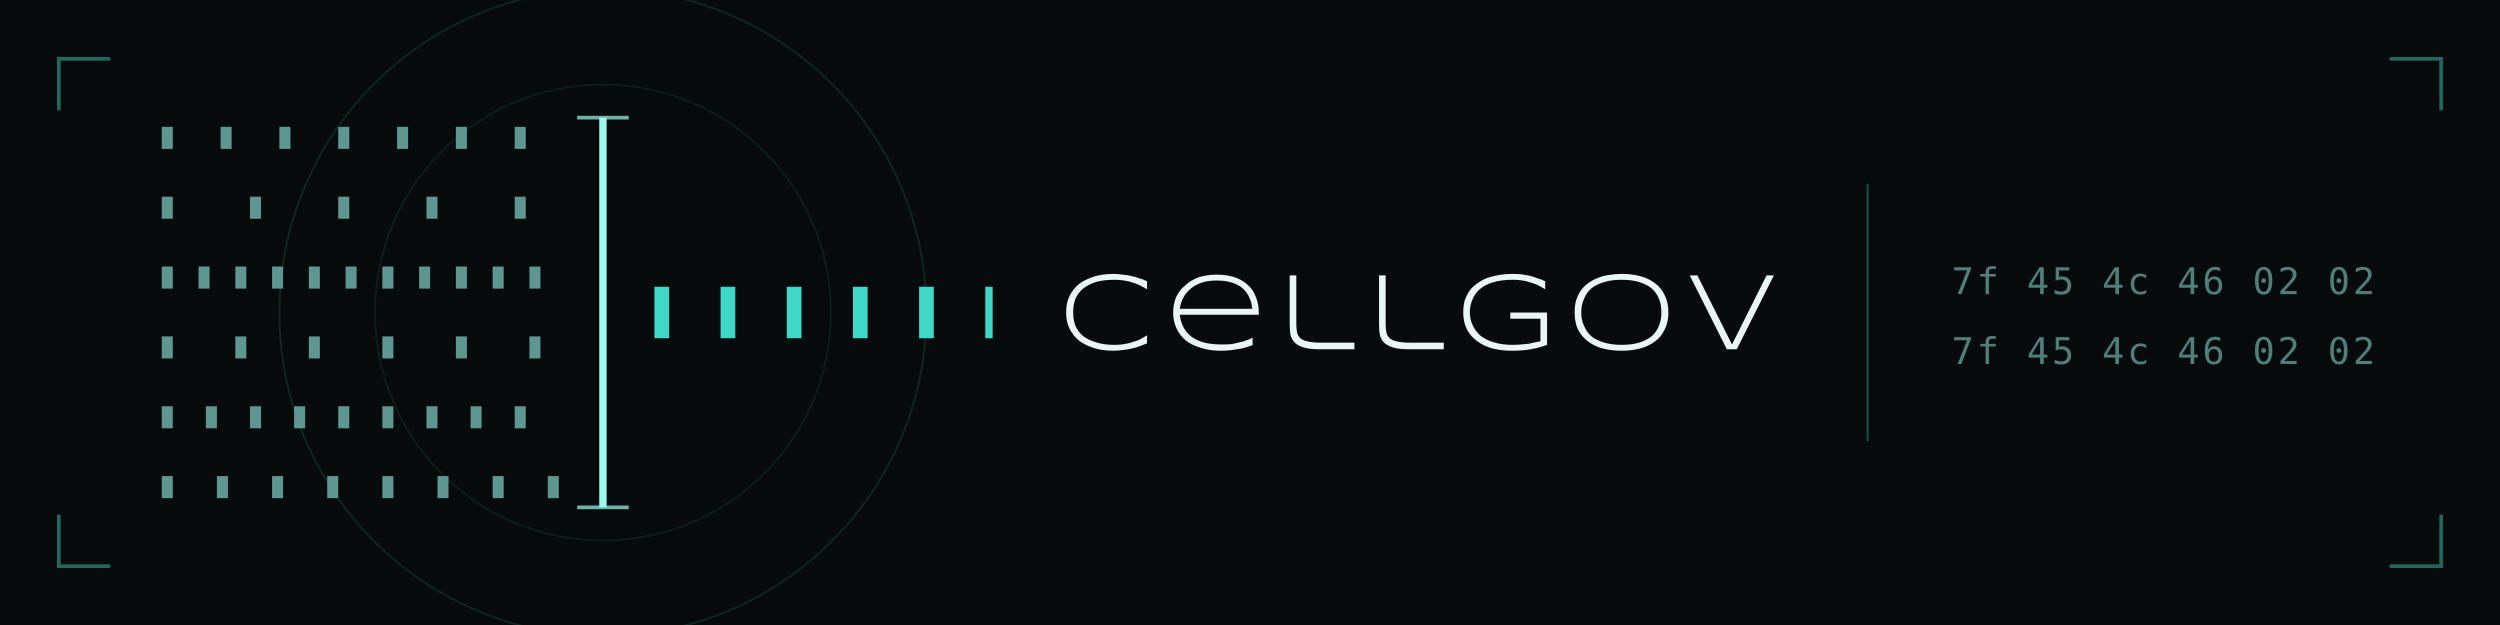
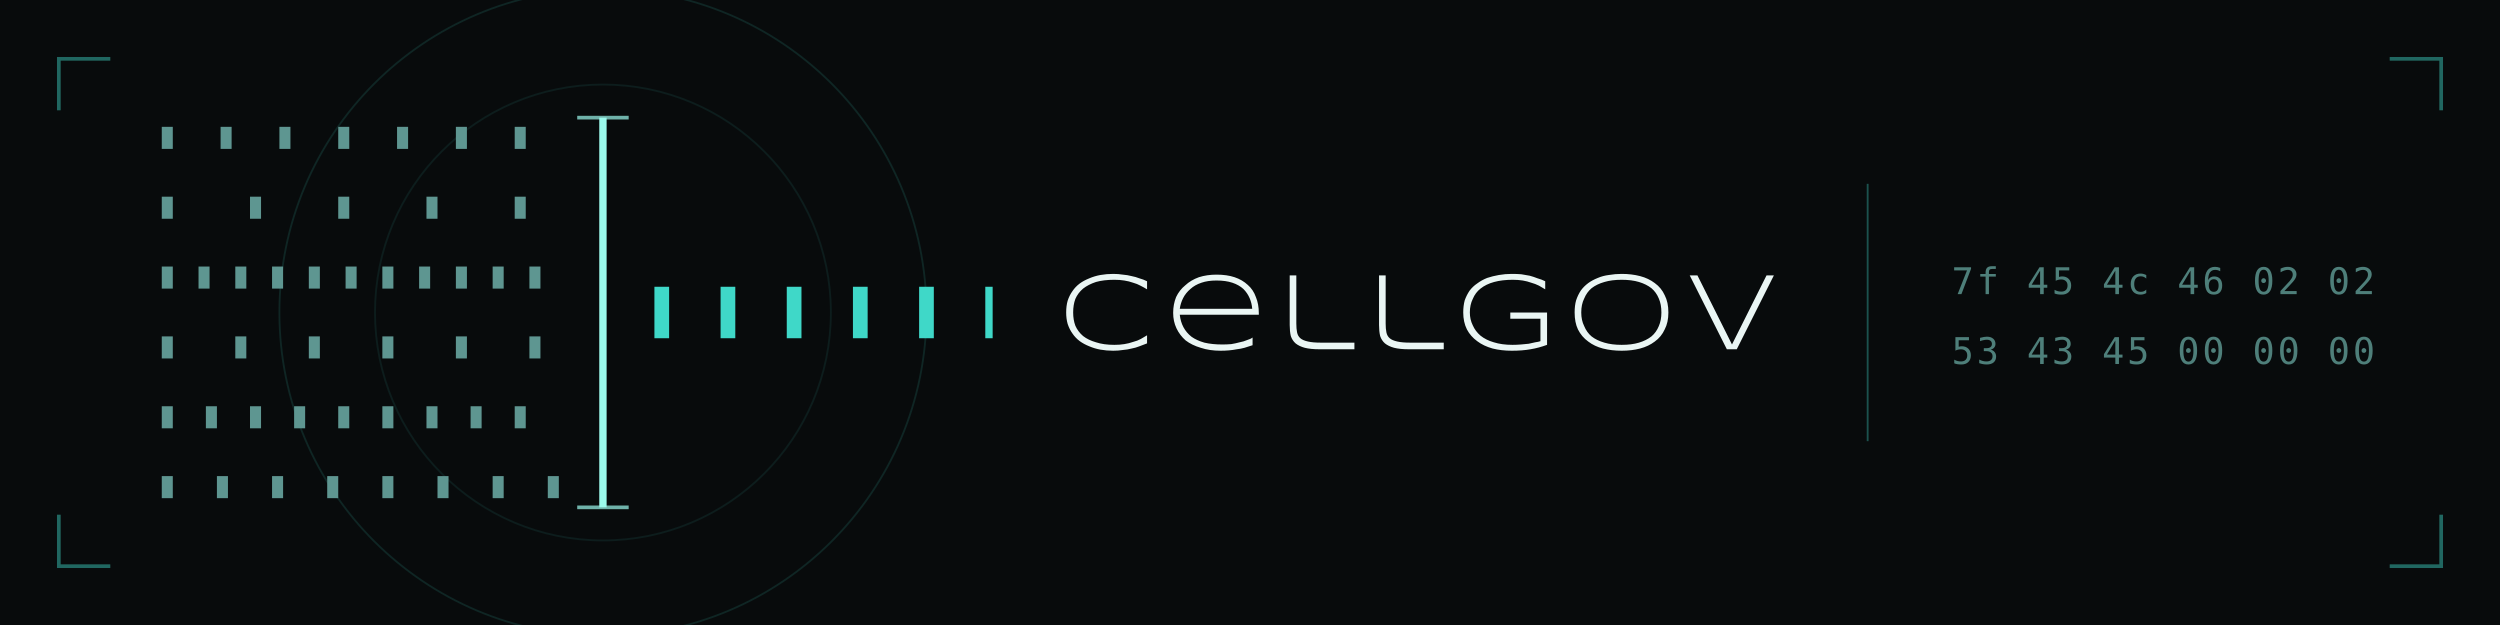
<svg xmlns="http://www.w3.org/2000/svg" width="1360" height="340" viewBox="0 0 680 170" role="img" aria-label="CellGov">
  <style>
@media (prefers-reduced-motion: no-preference) {
@keyframes march {
0%{stroke-dashoffset:0}8%{stroke-dashoffset:-8}14%{stroke-dashoffset:-12}
22%{stroke-dashoffset:-70}28%{stroke-dashoffset:-78}38%{stroke-dashoffset:-84}
46%{stroke-dashoffset:-140}54%{stroke-dashoffset:-148}62%{stroke-dashoffset:-152}
72%{stroke-dashoffset:-205}80%{stroke-dashoffset:-212}90%{stroke-dashoffset:-218}
100%{stroke-dashoffset:-240}
}
@keyframes mout{to{stroke-dashoffset:-198}}
@keyframes gpulse{0%,100%{opacity:.6}50%{opacity:1}}
.lane{animation-name:march;animation-timing-function:linear;animation-iteration-count:infinite}
.l1{animation-duration:15s;animation-delay:-0s}
.l2{animation-duration:16s;animation-delay:-3.5s}
.l3{animation-duration:17s;animation-delay:-9s}
.l4{animation-duration:18.5s;animation-delay:-13s}
.l5{animation-duration:19s;animation-delay:-5.5s}
.l6{animation-duration:21s;animation-delay:-17.5s}
.out{animation-name:mout;animation-duration:3.6s}
.gate{animation:gpulse 2.8s ease-in-out infinite}
}
.b{font-family:ui-monospace,SFMono-Regular,Menlo,Consolas,monospace;font-size:10px;letter-spacing:.8px;fill:#4E7F7A}
</style>
  <rect width="680" height="170" fill="#080B0C" />
  <circle cx="164" cy="85" r="88" fill="none" stroke="#3FD8C8" stroke-width=".5" opacity=".13" />
  <circle cx="164" cy="85" r="62" fill="none" stroke="#3FD8C8" stroke-width=".5" opacity=".09" />
  <path d="M16 30V16H30" fill="none" stroke="#3FD8C8" opacity=".45" />
  <path d="M664 30V16H650" fill="none" stroke="#3FD8C8" opacity=".45" />
  <path d="M16 140V154H30" fill="none" stroke="#3FD8C8" opacity=".45" />
  <path d="M664 140V154H650" fill="none" stroke="#3FD8C8" opacity=".45" />
  <line class="lane l1" x1="44" y1="37.5" x2="152" y2="37.5" stroke="#5E9691" stroke-width="6" stroke-dasharray="3 13" />
  <line class="lane l2" x1="44" y1="56.5" x2="152" y2="56.5" stroke="#5E9691" stroke-width="6" stroke-dasharray="3 21" />
  <line class="lane l3" x1="44" y1="75.5" x2="152" y2="75.5" stroke="#5E9691" stroke-width="6" stroke-dasharray="3 7" />
  <line class="lane l4" x1="44" y1="94.5" x2="152" y2="94.5" stroke="#5E9691" stroke-width="6" stroke-dasharray="3 17" />
  <line class="lane l5" x1="44" y1="113.5" x2="152" y2="113.5" stroke="#5E9691" stroke-width="6" stroke-dasharray="3 9" />
  <line class="lane l6" x1="44" y1="132.5" x2="152" y2="132.5" stroke="#5E9691" stroke-width="6" stroke-dasharray="3 12" />
  <line class="gate" x1="164" y1="32" x2="164" y2="138" stroke="#9BFAEC" stroke-width="2" />
  <line x1="157" y1="32" x2="171" y2="32" stroke="#9BFAEC" opacity=".7" />
  <line x1="157" y1="138" x2="171" y2="138" stroke="#9BFAEC" opacity=".7" />
  <line class="lane out" x1="178" y1="85" x2="270" y2="85" stroke="#3FD8C8" stroke-width="14" stroke-dasharray="4 14" />
  <path fill="#EAF6F4" d="M312 93.4Q311 93.8 309.9 94.2Q308.9 94.6 307.8 94.8Q306.7 95.1 305.4 95.2Q304.2 95.4 302.8 95.4Q301 95.4 299.3 95.1Q297.7 94.8 296.3 94.2Q294.8 93.6 293.7 92.8Q292.5 91.9 291.7 90.7Q290.9 89.6 290.4 88.1Q290 86.7 290 85Q290 83.2 290.4 81.8Q290.9 80.3 291.7 79.2Q292.5 78 293.7 77.1Q294.8 76.3 296.3 75.7Q297.7 75.1 299.3 74.8Q301 74.5 302.8 74.5Q304.2 74.5 305.4 74.7Q306.7 74.8 307.8 75.1Q308.9 75.3 309.9 75.7Q311 76 312 76.5V78.7Q311.2 78.2 310.2 77.7Q309.3 77.2 308.2 76.9Q307.1 76.5 305.8 76.3Q304.6 76.1 303.1 76.1Q300.2 76.1 298.1 76.7Q296 77.4 294.6 78.5Q293.2 79.7 292.5 81.3Q291.9 82.9 291.9 85Q291.9 87 292.5 88.6Q293.2 90.2 294.6 91.4Q296 92.5 298.1 93.1Q300.2 93.8 303.1 93.8Q304.6 93.8 305.8 93.6Q307.1 93.4 308.2 93Q309.4 92.7 310.3 92.2Q311.2 91.7 312 91.2V93.4Z M340.7 93.9Q339.5 94.3 338.5 94.6Q337.4 94.9 336.4 95Q335.4 95.2 334.3 95.3Q333.2 95.4 332 95.4Q329 95.4 326.6 94.6Q324.2 93.9 322.5 92.6Q320.9 91.2 320 89.3Q319.1 87.4 319.1 85.1Q319.1 82.8 319.9 80.8Q320.8 78.9 322.4 77.6Q323.9 76.2 326.1 75.4Q328.3 74.7 330.9 74.7Q333.7 74.7 335.8 75.4Q337.9 76.1 339.4 77.5Q340.9 78.8 341.6 80.8Q342.4 82.7 342.4 85.2V85.6H320.9Q321.1 87.5 321.9 89Q322.7 90.5 324.1 91.6Q325.5 92.6 327.6 93.2Q329.7 93.7 332.5 93.7Q333.7 93.7 334.9 93.6Q336.1 93.4 337.2 93.1Q338.3 92.9 339.2 92.5Q340.2 92.2 340.7 91.8ZM340.6 84Q340.5 82.5 339.9 81.1Q339.3 79.7 338.2 78.6Q337 77.5 335.2 76.9Q333.4 76.3 330.9 76.3Q328.5 76.3 326.8 76.9Q325 77.5 323.8 78.6Q322.5 79.7 321.8 81.1Q321.1 82.5 320.9 84Z M352.6 88Q352.6 89.4 352.8 90.4Q353 91.4 353.7 92Q354.4 92.6 355.8 92.9Q357.1 93.2 359.3 93.2H368.4V95H358.9Q356.5 95 354.9 94.6Q353.4 94.2 352.4 93.4Q351.5 92.6 351.1 91.4Q350.8 90.1 350.8 88.4V74.9H352.6Z M376.9 88Q376.9 89.4 377.1 90.4Q377.3 91.4 378 92Q378.7 92.6 380.1 92.9Q381.4 93.2 383.6 93.2H392.7V95H383.2Q380.8 95 379.2 94.6Q377.7 94.2 376.7 93.4Q375.8 92.6 375.4 91.4Q375.1 90.1 375.1 88.4V74.9H376.9Z M411.2 74.5Q412.6 74.5 413.8 74.6Q415 74.8 416.1 75Q417.2 75.3 418.2 75.7Q419.3 76 420.3 76.5V78.7Q419.5 78.2 418.6 77.7Q417.6 77.2 416.5 76.9Q415.4 76.5 414.2 76.3Q412.9 76.1 411.5 76.1Q408.6 76.1 406.4 76.7Q404.2 77.3 402.7 78.5Q401.3 79.6 400.6 81.3Q399.8 82.9 399.8 85Q399.8 86.9 400.6 88.5Q401.3 90.1 402.7 91.3Q404.2 92.5 406.3 93.1Q408.5 93.8 411.4 93.8Q412.5 93.8 413.7 93.7Q414.8 93.6 415.8 93.5Q416.8 93.3 417.6 93.1Q418.4 93 419 92.8V86.7H410.8V85H420.8V93.8Q419.7 94.2 418.6 94.5Q417.5 94.8 416.3 95Q415.2 95.2 413.9 95.3Q412.6 95.4 411.2 95.4Q408.4 95.4 406 94.8Q403.5 94.1 401.8 92.8Q400 91.5 399 89.6Q398 87.6 398 85Q398 83.2 398.4 81.7Q398.9 80.3 399.7 79.1Q400.6 77.9 401.8 77.1Q403 76.2 404.5 75.6Q406 75.1 407.7 74.8Q409.4 74.5 411.2 74.5Z M453.8 85Q453.8 87.7 452.8 89.6Q451.9 91.6 450.1 92.9Q448.4 94.2 446.1 94.8Q443.8 95.4 441.1 95.4Q438.4 95.4 436 94.8Q433.7 94.2 432 92.9Q430.2 91.6 429.2 89.6Q428.3 87.7 428.3 85Q428.3 83.1 428.7 81.7Q429.2 80.2 430 79Q430.8 77.9 432 77Q433.1 76.2 434.6 75.6Q436 75 437.6 74.8Q439.3 74.5 441.1 74.5Q443.8 74.5 446.1 75.1Q448.4 75.7 450.1 77Q451.9 78.3 452.8 80.3Q453.8 82.2 453.8 85ZM451.9 85Q451.9 82.8 451.2 81.2Q450.5 79.5 449.2 78.4Q447.8 77.3 445.8 76.7Q443.8 76.1 441.1 76.1Q438.4 76.1 436.4 76.7Q434.3 77.3 432.9 78.4Q431.6 79.5 430.9 81.2Q430.1 82.8 430.1 85Q430.1 87.1 430.9 88.7Q431.6 90.4 432.9 91.5Q434.3 92.6 436.4 93.2Q438.4 93.8 441.1 93.8Q443.8 93.8 445.8 93.2Q447.8 92.6 449.2 91.5Q450.5 90.4 451.2 88.7Q451.9 87.1 451.9 85Z M472.4 95H469.7L459.6 74.9H461.7L471.1 93.7L480.5 74.9H482.5Z" />
  <line x1="508" y1="50" x2="508" y2="120" stroke="#3FD8C8" stroke-width=".5" opacity=".35" />
  <text x="646" y="80" text-anchor="end" class="b">7f 45 4c 46 02 02</text>
-   <text x="646" y="99" text-anchor="end" class="b">7f 45 4c 46 02 02</text>
+   <text x="646" y="99" text-anchor="end" class="b">53 43 45 00 00 00</text>
</svg>
